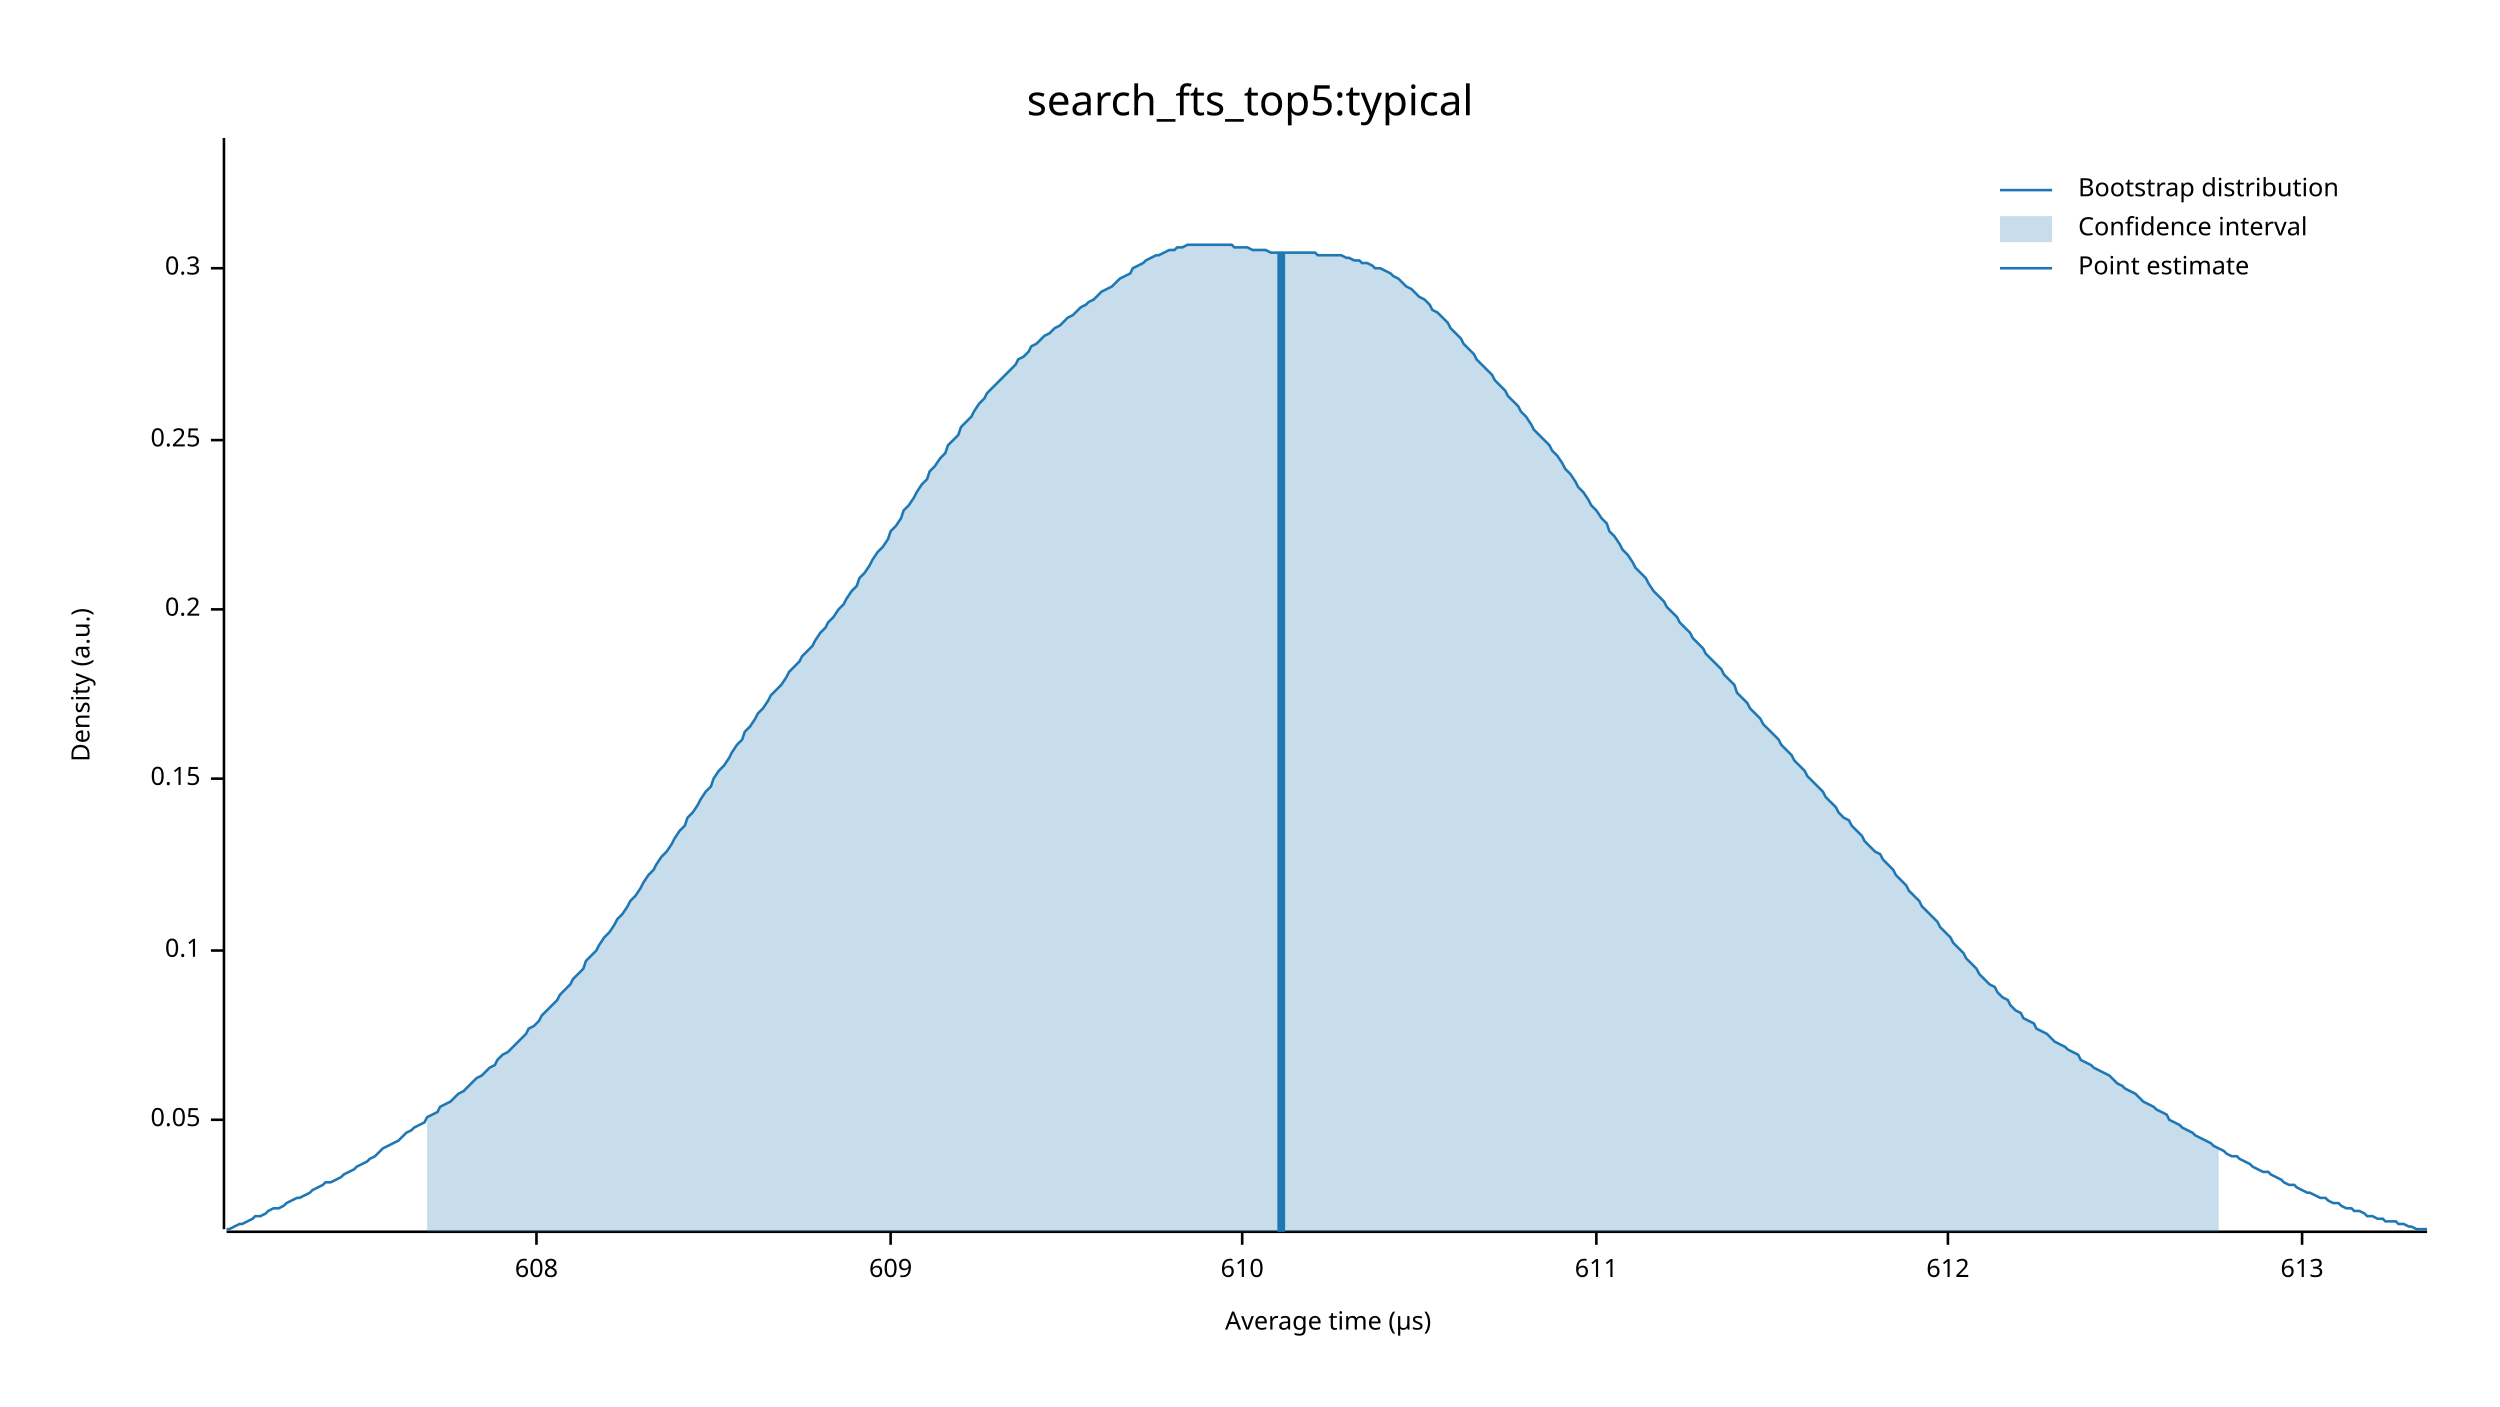
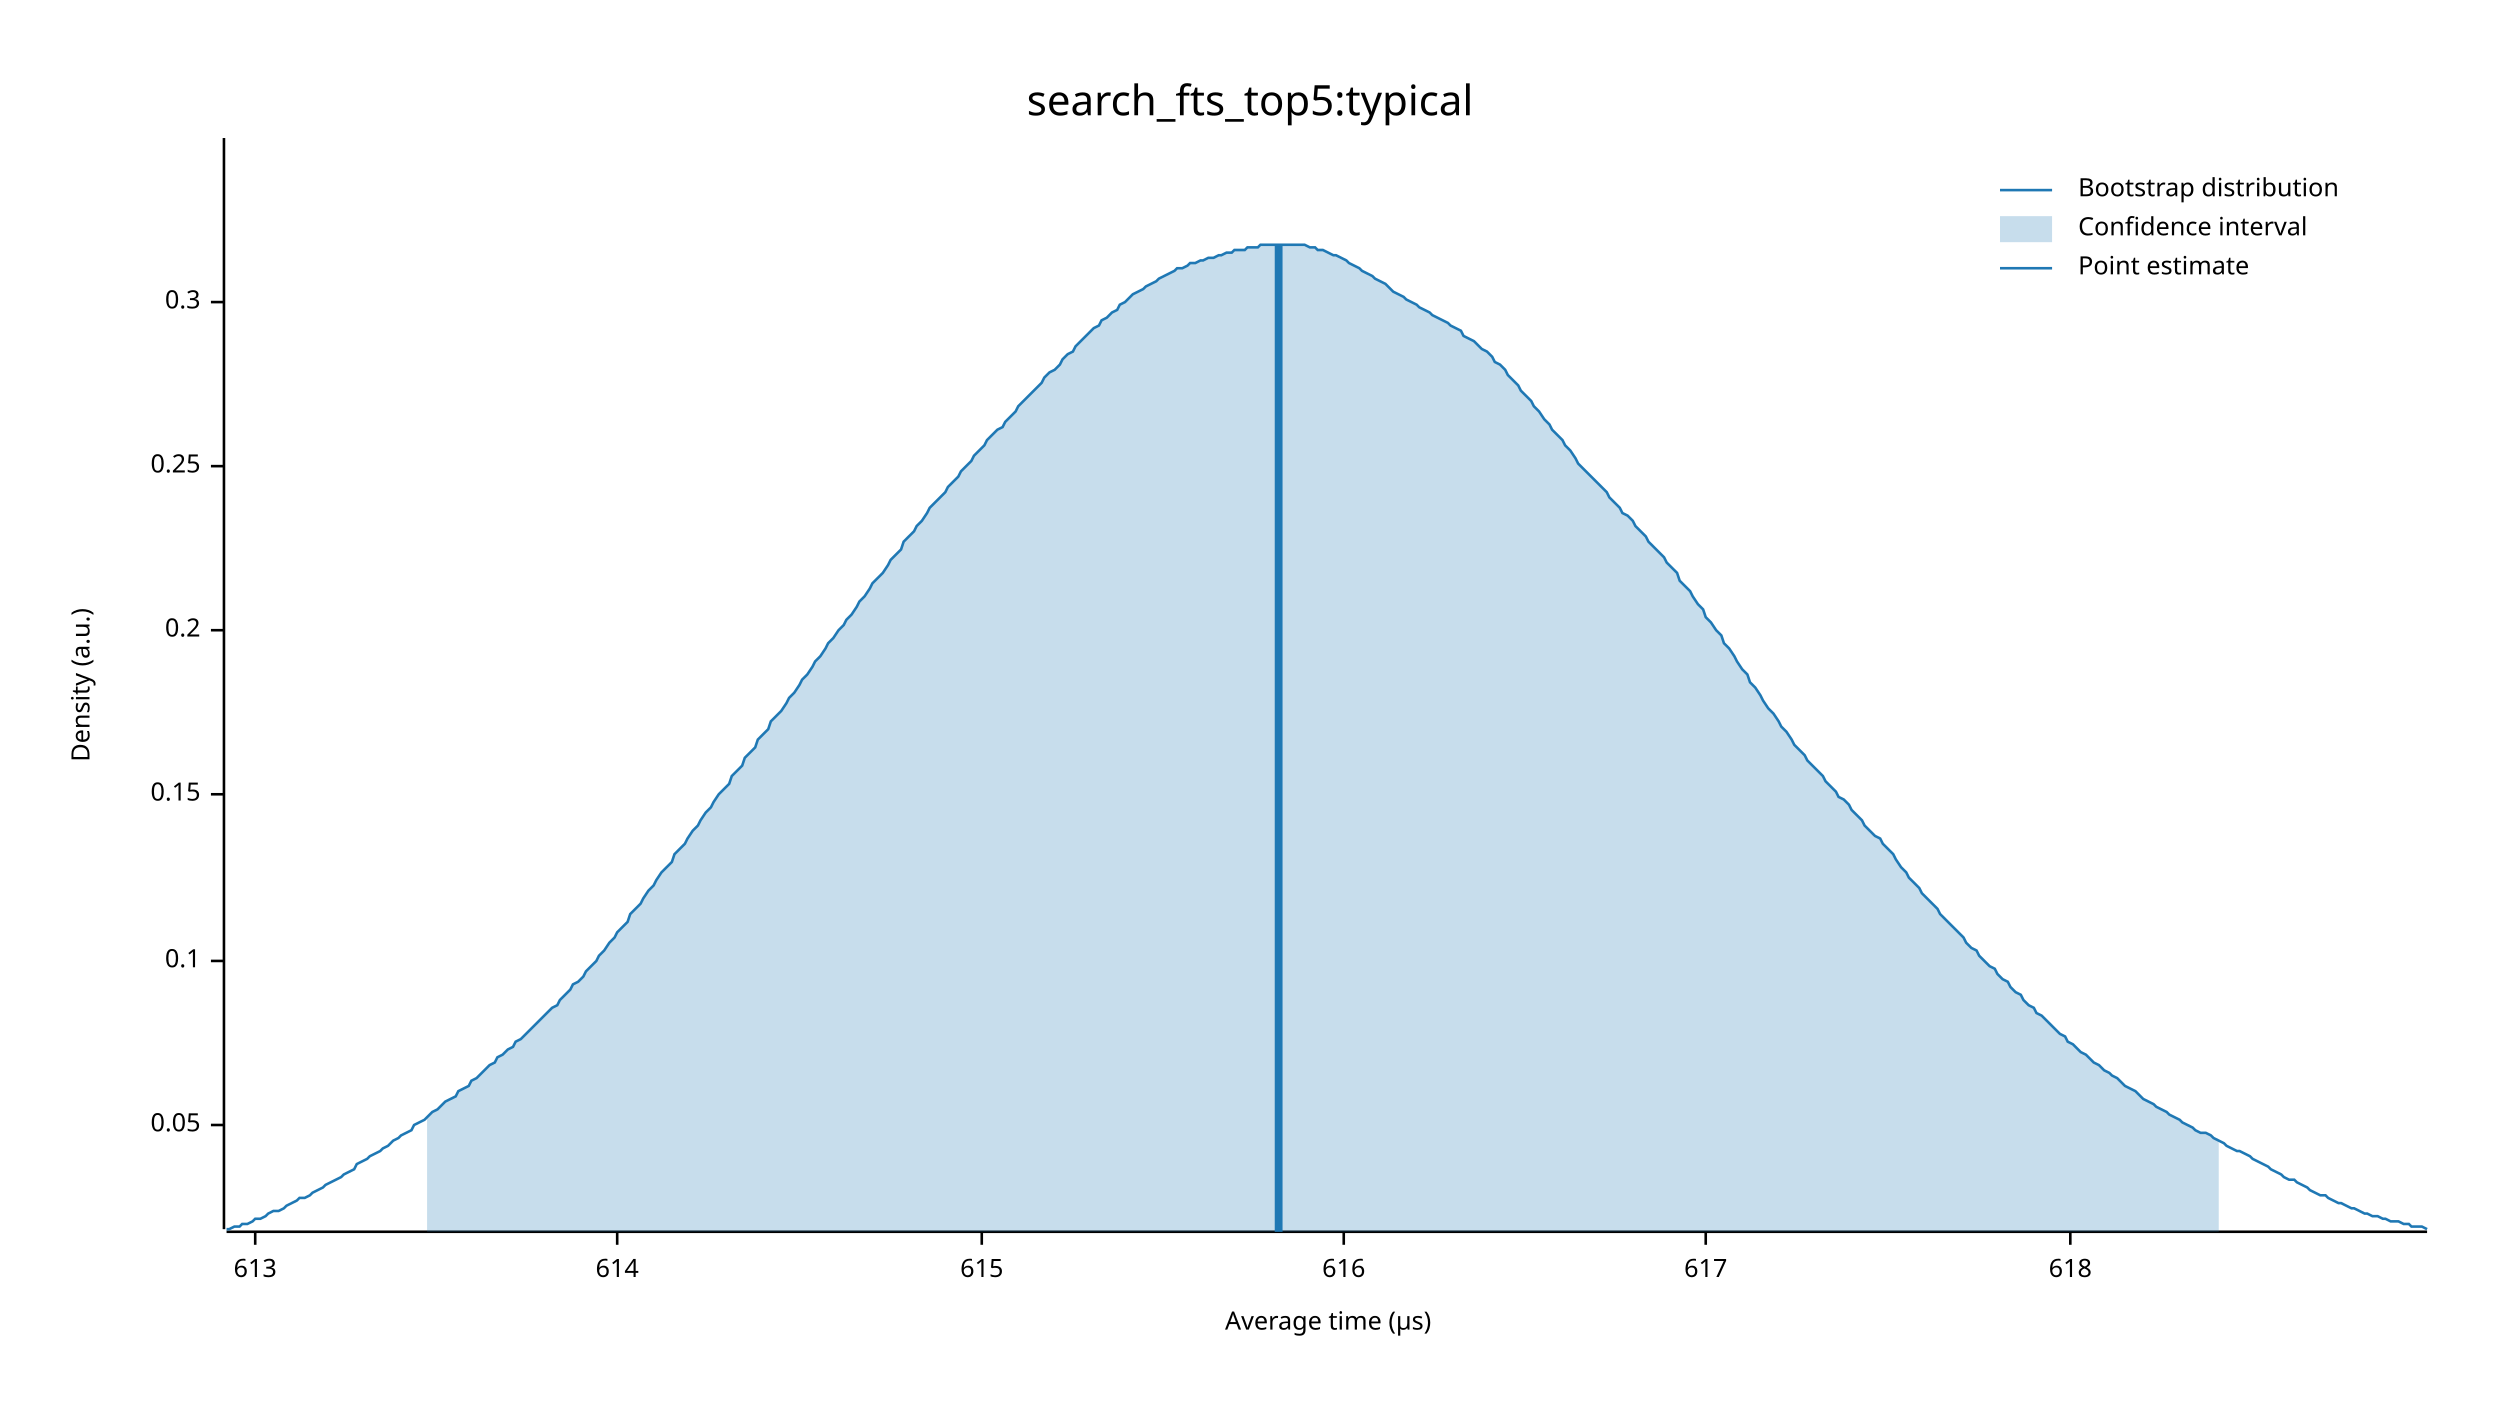
<svg xmlns="http://www.w3.org/2000/svg" width="960" height="540" viewBox="0 0 960 540">
  <text x="480" y="32" dy="0.76em" text-anchor="middle" font-family="sans-serif" font-size="16.129" opacity="1" fill="#000000">
search_fts_top5:typical
</text>
  <text x="27" y="263" dy="0.76em" text-anchor="middle" font-family="sans-serif" font-size="9.677" opacity="1" fill="#000000" transform="rotate(270, 27, 263)">
Density (a.u.)
</text>
  <text x="510" y="513" dy="-0.5ex" text-anchor="middle" font-family="sans-serif" font-size="9.677" opacity="1" fill="#000000">
Average time (µs)
</text>
  <polyline fill="none" opacity="1" stroke="#000000" stroke-width="1" points="86,53 86,472 " />
-   <text x="77" y="430" dy="0.5ex" text-anchor="end" font-family="sans-serif" font-size="9.677" opacity="1" fill="#000000">
+   <text x="77" y="432" dy="0.5ex" text-anchor="end" font-family="sans-serif" font-size="9.677" opacity="1" fill="#000000">
0.05
</text>
-   <polyline fill="none" opacity="1" stroke="#000000" stroke-width="1" points="81,430 86,430 " />
-   <text x="77" y="365" dy="0.5ex" text-anchor="end" font-family="sans-serif" font-size="9.677" opacity="1" fill="#000000">
+   <polyline fill="none" opacity="1" stroke="#000000" stroke-width="1" points="81,432 86,432 " />
+   <text x="77" y="369" dy="0.5ex" text-anchor="end" font-family="sans-serif" font-size="9.677" opacity="1" fill="#000000">
0.1
</text>
-   <polyline fill="none" opacity="1" stroke="#000000" stroke-width="1" points="81,365 86,365 " />
-   <text x="77" y="299" dy="0.5ex" text-anchor="end" font-family="sans-serif" font-size="9.677" opacity="1" fill="#000000">
+   <polyline fill="none" opacity="1" stroke="#000000" stroke-width="1" points="81,369 86,369 " />
+   <text x="77" y="305" dy="0.5ex" text-anchor="end" font-family="sans-serif" font-size="9.677" opacity="1" fill="#000000">
0.15
</text>
-   <polyline fill="none" opacity="1" stroke="#000000" stroke-width="1" points="81,299 86,299 " />
-   <text x="77" y="234" dy="0.5ex" text-anchor="end" font-family="sans-serif" font-size="9.677" opacity="1" fill="#000000">
+   <polyline fill="none" opacity="1" stroke="#000000" stroke-width="1" points="81,305 86,305 " />
+   <text x="77" y="242" dy="0.5ex" text-anchor="end" font-family="sans-serif" font-size="9.677" opacity="1" fill="#000000">
0.2
</text>
-   <polyline fill="none" opacity="1" stroke="#000000" stroke-width="1" points="81,234 86,234 " />
-   <text x="77" y="169" dy="0.5ex" text-anchor="end" font-family="sans-serif" font-size="9.677" opacity="1" fill="#000000">
+   <polyline fill="none" opacity="1" stroke="#000000" stroke-width="1" points="81,242 86,242 " />
+   <text x="77" y="179" dy="0.5ex" text-anchor="end" font-family="sans-serif" font-size="9.677" opacity="1" fill="#000000">
0.25
</text>
-   <polyline fill="none" opacity="1" stroke="#000000" stroke-width="1" points="81,169 86,169 " />
-   <text x="77" y="103" dy="0.5ex" text-anchor="end" font-family="sans-serif" font-size="9.677" opacity="1" fill="#000000">
+   <polyline fill="none" opacity="1" stroke="#000000" stroke-width="1" points="81,179 86,179 " />
+   <text x="77" y="116" dy="0.5ex" text-anchor="end" font-family="sans-serif" font-size="9.677" opacity="1" fill="#000000">
0.3
</text>
-   <polyline fill="none" opacity="1" stroke="#000000" stroke-width="1" points="81,103 86,103 " />
+   <polyline fill="none" opacity="1" stroke="#000000" stroke-width="1" points="81,116 86,116 " />
  <polyline fill="none" opacity="1" stroke="#000000" stroke-width="1" points="87,473 932,473 " />
-   <text x="206" y="483" dy="0.76em" text-anchor="middle" font-family="sans-serif" font-size="9.677" opacity="1" fill="#000000">
- 608
- </text>
-   <polyline fill="none" opacity="1" stroke="#000000" stroke-width="1" points="206,473 206,478 " />
-   <text x="342" y="483" dy="0.76em" text-anchor="middle" font-family="sans-serif" font-size="9.677" opacity="1" fill="#000000">
- 609
- </text>
-   <polyline fill="none" opacity="1" stroke="#000000" stroke-width="1" points="342,473 342,478 " />
-   <text x="477" y="483" dy="0.76em" text-anchor="middle" font-family="sans-serif" font-size="9.677" opacity="1" fill="#000000">
- 610
- </text>
-   <polyline fill="none" opacity="1" stroke="#000000" stroke-width="1" points="477,473 477,478 " />
-   <text x="613" y="483" dy="0.76em" text-anchor="middle" font-family="sans-serif" font-size="9.677" opacity="1" fill="#000000">
- 611
- </text>
-   <polyline fill="none" opacity="1" stroke="#000000" stroke-width="1" points="613,473 613,478 " />
-   <text x="748" y="483" dy="0.76em" text-anchor="middle" font-family="sans-serif" font-size="9.677" opacity="1" fill="#000000">
- 612
- </text>
-   <polyline fill="none" opacity="1" stroke="#000000" stroke-width="1" points="748,473 748,478 " />
-   <text x="884" y="483" dy="0.76em" text-anchor="middle" font-family="sans-serif" font-size="9.677" opacity="1" fill="#000000">
+   <text x="98" y="483" dy="0.76em" text-anchor="middle" font-family="sans-serif" font-size="9.677" opacity="1" fill="#000000">
613
</text>
-   <polyline fill="none" opacity="1" stroke="#000000" stroke-width="1" points="884,473 884,478 " />
-   <polyline fill="none" opacity="1" stroke="#1F78B4" stroke-width="1" points="87,472 88,472 90,471 92,470 93,470 95,469 97,468 98,467 100,467 102,466 103,465 105,464 107,464 109,463 110,462 112,461 114,460 115,460 117,459 119,458 120,457 122,456 124,455 125,454 127,454 129,453 131,452 132,451 134,450 136,449 137,448 139,447 141,446 142,445 144,444 146,442 147,441 149,440 151,439 153,438 154,437 156,435 158,434 159,433 161,432 163,431 164,429 166,428 168,427 169,425 171,424 173,423 175,421 176,420 178,419 180,417 181,416 183,414 185,413 186,412 188,410 190,409 191,407 193,405 195,404 197,402 198,401 200,399 202,397 203,395 205,394 207,392 208,390 210,388 212,386 214,384 215,382 217,380 219,378 220,376 222,374 224,372 225,369 227,367 229,365 230,363 232,360 234,358 236,355 237,353 239,351 241,348 242,346 244,344 246,341 247,339 249,336 251,334 252,332 254,329 256,327 258,324 259,322 261,319 263,317 264,314 266,312 268,309 269,307 271,304 273,302 274,299 276,296 278,294 280,291 281,289 283,286 285,284 286,281 288,279 290,276 291,274 293,272 295,269 296,267 298,265 300,263 302,260 303,258 305,256 307,254 308,252 310,250 312,248 313,246 315,243 317,241 318,239 320,237 322,234 324,232 325,230 327,227 329,225 330,222 332,220 334,217 335,215 337,212 339,210 341,207 342,204 344,202 346,199 347,196 349,194 351,191 352,189 354,186 356,184 357,181 359,179 361,176 363,174 364,171 366,169 368,167 369,164 371,162 373,160 374,158 376,155 378,153 379,151 381,149 383,147 385,145 386,144 388,142 390,140 391,138 393,137 395,135 396,133 398,132 400,130 401,129 403,128 405,126 407,125 408,124 410,122 412,121 413,120 415,118 417,117 418,116 420,115 422,113 423,112 425,111 427,110 429,108 430,107 432,106 434,105 435,103 437,102 439,101 440,100 442,99 444,98 445,98 447,97 449,96 451,96 452,95 454,95 456,94 457,94 459,94 461,94 462,94 464,94 466,94 468,94 469,94 471,94 473,94 474,95 476,95 478,95 479,95 481,96 483,96 484,96 486,96 488,97 490,97 491,97 493,97 495,97 496,97 498,97 500,97 501,97 503,97 505,97 506,98 508,98 510,98 512,98 513,98 515,98 517,99 518,99 520,100 522,100 523,101 525,101 527,102 528,103 530,103 532,104 534,105 535,106 537,107 539,109 540,110 542,111 544,113 545,114 547,115 549,117 550,119 552,120 554,122 556,124 557,126 559,128 561,130 562,132 564,134 566,136 567,138 569,140 571,142 573,144 574,146 576,148 578,150 579,152 581,154 583,156 584,158 586,160 588,163 589,165 591,167 593,169 595,171 596,173 598,175 600,178 601,180 603,182 605,185 606,187 608,189 610,192 611,194 613,196 615,199 617,201 618,204 620,206 622,209 623,211 625,213 627,216 628,218 630,220 632,222 633,224 635,227 637,229 639,231 640,233 642,235 644,237 645,239 647,241 649,243 650,245 652,247 654,249 655,251 657,253 659,255 661,257 662,259 664,261 666,263 667,266 669,268 671,270 672,272 674,274 676,276 677,278 679,280 681,282 683,284 684,286 686,288 688,290 689,292 691,294 693,296 694,298 696,300 698,302 700,304 701,306 703,308 705,310 706,312 708,314 710,315 711,317 713,319 715,321 716,323 718,325 720,327 722,328 723,330 725,332 727,334 728,336 730,338 732,340 733,342 735,344 737,346 738,348 740,350 742,352 744,354 745,356 747,358 749,360 750,362 752,364 754,366 755,368 757,370 759,372 760,374 762,376 764,378 766,379 767,381 769,383 771,384 772,386 774,388 776,389 777,391 779,392 781,393 782,395 784,396 786,397 788,399 789,400 791,401 793,402 794,403 796,404 798,405 799,407 801,408 803,409 804,410 806,411 808,412 810,413 811,414 813,416 815,417 816,418 818,419 820,420 821,421 823,423 825,424 827,425 828,426 830,427 832,428 833,430 835,431 837,432 838,433 840,434 842,435 843,436 845,437 847,438 849,439 850,440 852,441 854,442 855,443 857,444 859,444 860,445 862,446 864,447 865,448 867,449 869,450 871,450 872,451 874,452 876,453 877,454 879,455 881,455 882,456 884,457 886,458 887,458 889,459 891,460 893,460 894,461 896,462 898,462 899,463 901,464 903,464 904,465 906,465 908,466 909,467 911,467 913,468 915,468 916,469 918,469 920,469 921,470 923,470 925,471 926,471 928,472 930,472 932,472 " />
-   <polygon opacity="0.25" fill="#1F78B4" points="164,429 166,428 168,427 169,425 171,424 173,423 175,421 176,420 178,419 180,417 181,416 183,414 185,413 186,412 188,410 190,409 191,407 193,405 195,404 197,402 198,401 200,399 202,397 203,395 205,394 207,392 208,390 210,388 212,386 214,384 215,382 217,380 219,378 220,376 222,374 224,372 225,369 227,367 229,365 230,363 232,360 234,358 236,355 237,353 239,351 241,348 242,346 244,344 246,341 247,339 249,336 251,334 252,332 254,329 256,327 258,324 259,322 261,319 263,317 264,314 266,312 268,309 269,307 271,304 273,302 274,299 276,296 278,294 280,291 281,289 283,286 285,284 286,281 288,279 290,276 291,274 293,272 295,269 296,267 298,265 300,263 302,260 303,258 305,256 307,254 308,252 310,250 312,248 313,246 315,243 317,241 318,239 320,237 322,234 324,232 325,230 327,227 329,225 330,222 332,220 334,217 335,215 337,212 339,210 341,207 342,204 344,202 346,199 347,196 349,194 351,191 352,189 354,186 356,184 357,181 359,179 361,176 363,174 364,171 366,169 368,167 369,164 371,162 373,160 374,158 376,155 378,153 379,151 381,149 383,147 385,145 386,144 388,142 390,140 391,138 393,137 395,135 396,133 398,132 400,130 401,129 403,128 405,126 407,125 408,124 410,122 412,121 413,120 415,118 417,117 418,116 420,115 422,113 423,112 425,111 427,110 429,108 430,107 432,106 434,105 435,103 437,102 439,101 440,100 442,99 444,98 445,98 447,97 449,96 451,96 452,95 454,95 456,94 457,94 459,94 461,94 462,94 464,94 466,94 468,94 469,94 471,94 473,94 474,95 476,95 478,95 479,95 481,96 483,96 484,96 486,96 488,97 490,97 491,97 493,97 495,97 496,97 498,97 500,97 501,97 503,97 505,97 506,98 508,98 510,98 512,98 513,98 515,98 517,99 518,99 520,100 522,100 523,101 525,101 527,102 528,103 530,103 532,104 534,105 535,106 537,107 539,109 540,110 542,111 544,113 545,114 547,115 549,117 550,119 552,120 554,122 556,124 557,126 559,128 561,130 562,132 564,134 566,136 567,138 569,140 571,142 573,144 574,146 576,148 578,150 579,152 581,154 583,156 584,158 586,160 588,163 589,165 591,167 593,169 595,171 596,173 598,175 600,178 601,180 603,182 605,185 606,187 608,189 610,192 611,194 613,196 615,199 617,201 618,204 620,206 622,209 623,211 625,213 627,216 628,218 630,220 632,222 633,224 635,227 637,229 639,231 640,233 642,235 644,237 645,239 647,241 649,243 650,245 652,247 654,249 655,251 657,253 659,255 661,257 662,259 664,261 666,263 667,266 669,268 671,270 672,272 674,274 676,276 677,278 679,280 681,282 683,284 684,286 686,288 688,290 689,292 691,294 693,296 694,298 696,300 698,302 700,304 701,306 703,308 705,310 706,312 708,314 710,315 711,317 713,319 715,321 716,323 718,325 720,327 722,328 723,330 725,332 727,334 728,336 730,338 732,340 733,342 735,344 737,346 738,348 740,350 742,352 744,354 745,356 747,358 749,360 750,362 752,364 754,366 755,368 757,370 759,372 760,374 762,376 764,378 766,379 767,381 769,383 771,384 772,386 774,388 776,389 777,391 779,392 781,393 782,395 784,396 786,397 788,399 789,400 791,401 793,402 794,403 796,404 798,405 799,407 801,408 803,409 804,410 806,411 808,412 810,413 811,414 813,416 815,417 816,418 818,419 820,420 821,421 823,423 825,424 827,425 828,426 830,427 832,428 833,430 835,431 837,432 838,433 840,434 842,435 843,436 845,437 847,438 849,439 850,440 852,441 852,473 164,473 " />
-   <polyline fill="none" opacity="1" stroke="#1F78B4" stroke-width="3" points="492,473 492,97 " />
+   <polyline fill="none" opacity="1" stroke="#000000" stroke-width="1" points="98,473 98,478 " />
+   <text x="237" y="483" dy="0.76em" text-anchor="middle" font-family="sans-serif" font-size="9.677" opacity="1" fill="#000000">
+ 614
+ </text>
+   <polyline fill="none" opacity="1" stroke="#000000" stroke-width="1" points="237,473 237,478 " />
+   <text x="377" y="483" dy="0.76em" text-anchor="middle" font-family="sans-serif" font-size="9.677" opacity="1" fill="#000000">
+ 615
+ </text>
+   <polyline fill="none" opacity="1" stroke="#000000" stroke-width="1" points="377,473 377,478 " />
+   <text x="516" y="483" dy="0.76em" text-anchor="middle" font-family="sans-serif" font-size="9.677" opacity="1" fill="#000000">
+ 616
+ </text>
+   <polyline fill="none" opacity="1" stroke="#000000" stroke-width="1" points="516,473 516,478 " />
+   <text x="655" y="483" dy="0.76em" text-anchor="middle" font-family="sans-serif" font-size="9.677" opacity="1" fill="#000000">
+ 617
+ </text>
+   <polyline fill="none" opacity="1" stroke="#000000" stroke-width="1" points="655,473 655,478 " />
+   <text x="795" y="483" dy="0.76em" text-anchor="middle" font-family="sans-serif" font-size="9.677" opacity="1" fill="#000000">
+ 618
+ </text>
+   <polyline fill="none" opacity="1" stroke="#000000" stroke-width="1" points="795,473 795,478 " />
+   <polyline fill="none" opacity="1" stroke="#1F78B4" stroke-width="1" points="87,472 88,472 90,471 92,471 93,470 95,470 97,469 98,468 100,468 102,467 103,466 105,465 107,465 109,464 110,463 112,462 114,461 115,460 117,460 119,459 120,458 122,457 124,456 125,455 127,454 129,453 131,452 132,451 134,450 136,449 137,447 139,446 141,445 142,444 144,443 146,442 147,441 149,440 151,438 153,437 154,436 156,435 158,434 159,432 161,431 163,430 164,429 166,427 168,426 169,425 171,423 173,422 175,421 176,419 178,418 180,417 181,415 183,414 185,412 186,411 188,409 190,408 191,406 193,405 195,403 197,402 198,400 200,399 202,397 203,396 205,394 207,392 208,391 210,389 212,387 214,386 215,384 217,382 219,380 220,378 222,377 224,375 225,373 227,371 229,369 230,367 232,365 234,362 236,360 237,358 239,356 241,354 242,351 244,349 246,347 247,345 249,342 251,340 252,338 254,335 256,333 258,331 259,328 261,326 263,324 264,322 266,319 268,317 269,315 271,312 273,310 274,308 276,305 278,303 280,301 281,298 283,296 285,294 286,291 288,289 290,287 291,284 293,282 295,280 296,277 298,275 300,273 302,270 303,268 305,266 307,263 308,261 310,259 312,256 313,254 315,252 317,249 318,247 320,245 322,242 324,240 325,238 327,236 329,233 330,231 332,229 334,226 335,224 337,222 339,220 341,217 342,215 344,213 346,211 347,208 349,206 351,204 352,202 354,200 356,197 357,195 359,193 361,191 363,189 364,187 366,185 368,183 369,181 371,179 373,177 374,175 376,173 378,171 379,169 381,167 383,165 385,164 386,162 388,160 390,158 391,156 393,154 395,152 396,151 398,149 400,147 401,145 403,143 405,142 407,140 408,138 410,136 412,135 413,133 415,131 417,129 418,128 420,126 422,125 423,123 425,122 427,120 429,119 430,117 432,116 434,114 435,113 437,112 439,111 440,110 442,109 444,108 445,107 447,106 449,105 451,104 452,103 454,103 456,102 457,101 459,101 461,100 462,100 464,99 466,99 468,98 469,98 471,97 473,97 474,96 476,96 478,96 479,95 481,95 483,95 484,94 486,94 488,94 490,94 491,94 493,94 495,94 496,94 498,94 500,94 501,94 503,95 505,95 506,96 508,96 510,97 512,98 513,98 515,99 517,100 518,101 520,102 522,103 523,104 525,105 527,106 528,107 530,108 532,109 534,111 535,112 537,113 539,114 540,115 542,116 544,117 545,118 547,119 549,120 550,121 552,122 554,123 556,124 557,125 559,126 561,127 562,129 564,130 566,131 567,132 569,134 571,135 573,137 574,139 576,140 578,142 579,144 581,146 583,148 584,150 586,152 588,154 589,156 591,158 593,161 595,163 596,165 598,167 600,169 601,171 603,173 605,176 606,178 608,180 610,182 611,183 613,185 615,187 617,189 618,191 620,193 622,195 623,197 625,198 627,200 628,202 630,204 632,206 633,208 635,210 637,212 639,214 640,216 642,218 644,220 645,223 647,225 649,227 650,229 652,232 654,234 655,237 657,239 659,242 661,244 662,247 664,249 666,252 667,254 669,257 671,259 672,262 674,264 676,267 677,269 679,272 681,274 683,277 684,279 686,281 688,284 689,286 691,288 693,290 694,292 696,294 698,296 700,298 701,300 703,302 705,304 706,306 708,307 710,309 711,311 713,313 715,315 716,317 718,319 720,321 722,322 723,324 725,326 727,328 728,330 730,333 732,335 733,337 735,339 737,341 738,343 740,345 742,347 744,349 745,351 747,353 749,355 750,356 752,358 754,360 755,362 757,364 759,365 760,367 762,369 764,371 766,372 767,374 769,376 771,377 772,379 774,381 776,382 777,384 779,386 781,387 782,389 784,390 786,392 788,394 789,395 791,397 793,398 794,400 796,401 798,403 799,404 801,405 803,407 804,408 806,409 808,411 810,412 811,413 813,414 815,416 816,417 818,418 820,419 821,420 823,422 825,423 827,424 828,425 830,426 832,427 833,428 835,429 837,430 838,431 840,432 842,433 843,434 845,435 847,435 849,436 850,437 852,438 854,439 855,440 857,441 859,442 860,442 862,443 864,444 865,445 867,446 869,447 871,448 872,449 874,450 876,451 877,452 879,453 881,453 882,454 884,455 886,456 887,457 889,458 891,459 893,459 894,460 896,461 898,462 899,462 901,463 903,464 904,464 906,465 908,466 909,466 911,467 913,467 915,468 916,468 918,469 920,469 921,469 923,470 925,470 926,471 928,471 930,471 932,472 " />
+   <polygon opacity="0.25" fill="#1F78B4" points="164,429 166,427 168,426 169,425 171,423 173,422 175,421 176,419 178,418 180,417 181,415 183,414 185,412 186,411 188,409 190,408 191,406 193,405 195,403 197,402 198,400 200,399 202,397 203,396 205,394 207,392 208,391 210,389 212,387 214,386 215,384 217,382 219,380 220,378 222,377 224,375 225,373 227,371 229,369 230,367 232,365 234,362 236,360 237,358 239,356 241,354 242,351 244,349 246,347 247,345 249,342 251,340 252,338 254,335 256,333 258,331 259,328 261,326 263,324 264,322 266,319 268,317 269,315 271,312 273,310 274,308 276,305 278,303 280,301 281,298 283,296 285,294 286,291 288,289 290,287 291,284 293,282 295,280 296,277 298,275 300,273 302,270 303,268 305,266 307,263 308,261 310,259 312,256 313,254 315,252 317,249 318,247 320,245 322,242 324,240 325,238 327,236 329,233 330,231 332,229 334,226 335,224 337,222 339,220 341,217 342,215 344,213 346,211 347,208 349,206 351,204 352,202 354,200 356,197 357,195 359,193 361,191 363,189 364,187 366,185 368,183 369,181 371,179 373,177 374,175 376,173 378,171 379,169 381,167 383,165 385,164 386,162 388,160 390,158 391,156 393,154 395,152 396,151 398,149 400,147 401,145 403,143 405,142 407,140 408,138 410,136 412,135 413,133 415,131 417,129 418,128 420,126 422,125 423,123 425,122 427,120 429,119 430,117 432,116 434,114 435,113 437,112 439,111 440,110 442,109 444,108 445,107 447,106 449,105 451,104 452,103 454,103 456,102 457,101 459,101 461,100 462,100 464,99 466,99 468,98 469,98 471,97 473,97 474,96 476,96 478,96 479,95 481,95 483,95 484,94 486,94 488,94 490,94 491,94 493,94 495,94 496,94 498,94 500,94 501,94 503,95 505,95 506,96 508,96 510,97 512,98 513,98 515,99 517,100 518,101 520,102 522,103 523,104 525,105 527,106 528,107 530,108 532,109 534,111 535,112 537,113 539,114 540,115 542,116 544,117 545,118 547,119 549,120 550,121 552,122 554,123 556,124 557,125 559,126 561,127 562,129 564,130 566,131 567,132 569,134 571,135 573,137 574,139 576,140 578,142 579,144 581,146 583,148 584,150 586,152 588,154 589,156 591,158 593,161 595,163 596,165 598,167 600,169 601,171 603,173 605,176 606,178 608,180 610,182 611,183 613,185 615,187 617,189 618,191 620,193 622,195 623,197 625,198 627,200 628,202 630,204 632,206 633,208 635,210 637,212 639,214 640,216 642,218 644,220 645,223 647,225 649,227 650,229 652,232 654,234 655,237 657,239 659,242 661,244 662,247 664,249 666,252 667,254 669,257 671,259 672,262 674,264 676,267 677,269 679,272 681,274 683,277 684,279 686,281 688,284 689,286 691,288 693,290 694,292 696,294 698,296 700,298 701,300 703,302 705,304 706,306 708,307 710,309 711,311 713,313 715,315 716,317 718,319 720,321 722,322 723,324 725,326 727,328 728,330 730,333 732,335 733,337 735,339 737,341 738,343 740,345 742,347 744,349 745,351 747,353 749,355 750,356 752,358 754,360 755,362 757,364 759,365 760,367 762,369 764,371 766,372 767,374 769,376 771,377 772,379 774,381 776,382 777,384 779,386 781,387 782,389 784,390 786,392 788,394 789,395 791,397 793,398 794,400 796,401 798,403 799,404 801,405 803,407 804,408 806,409 808,411 810,412 811,413 813,414 815,416 816,417 818,418 820,419 821,420 823,422 825,423 827,424 828,425 830,426 832,427 833,428 835,429 837,430 838,431 840,432 842,433 843,434 845,435 847,435 849,436 850,437 852,438 852,473 164,473 " />
+   <polyline fill="none" opacity="1" stroke="#1F78B4" stroke-width="3" points="491,473 491,94 " />
  <text x="798" y="68" dy="0.76em" text-anchor="start" font-family="sans-serif" font-size="9.677" opacity="1" fill="#000000">
Bootstrap distribution
</text>
  <text x="798" y="83" dy="0.76em" text-anchor="start" font-family="sans-serif" font-size="9.677" opacity="1" fill="#000000">
Confidence interval
</text>
  <text x="798" y="98" dy="0.76em" text-anchor="start" font-family="sans-serif" font-size="9.677" opacity="1" fill="#000000">
Point estimate
</text>
  <polyline fill="none" opacity="1" stroke="#1F78B4" stroke-width="1" points="768,73 788,73 " />
  <rect x="768" y="83" width="20" height="10" opacity="0.25" fill="#1F78B4" stroke="none" />
  <polyline fill="none" opacity="1" stroke="#1F78B4" stroke-width="1" points="768,103 788,103 " />
</svg>
